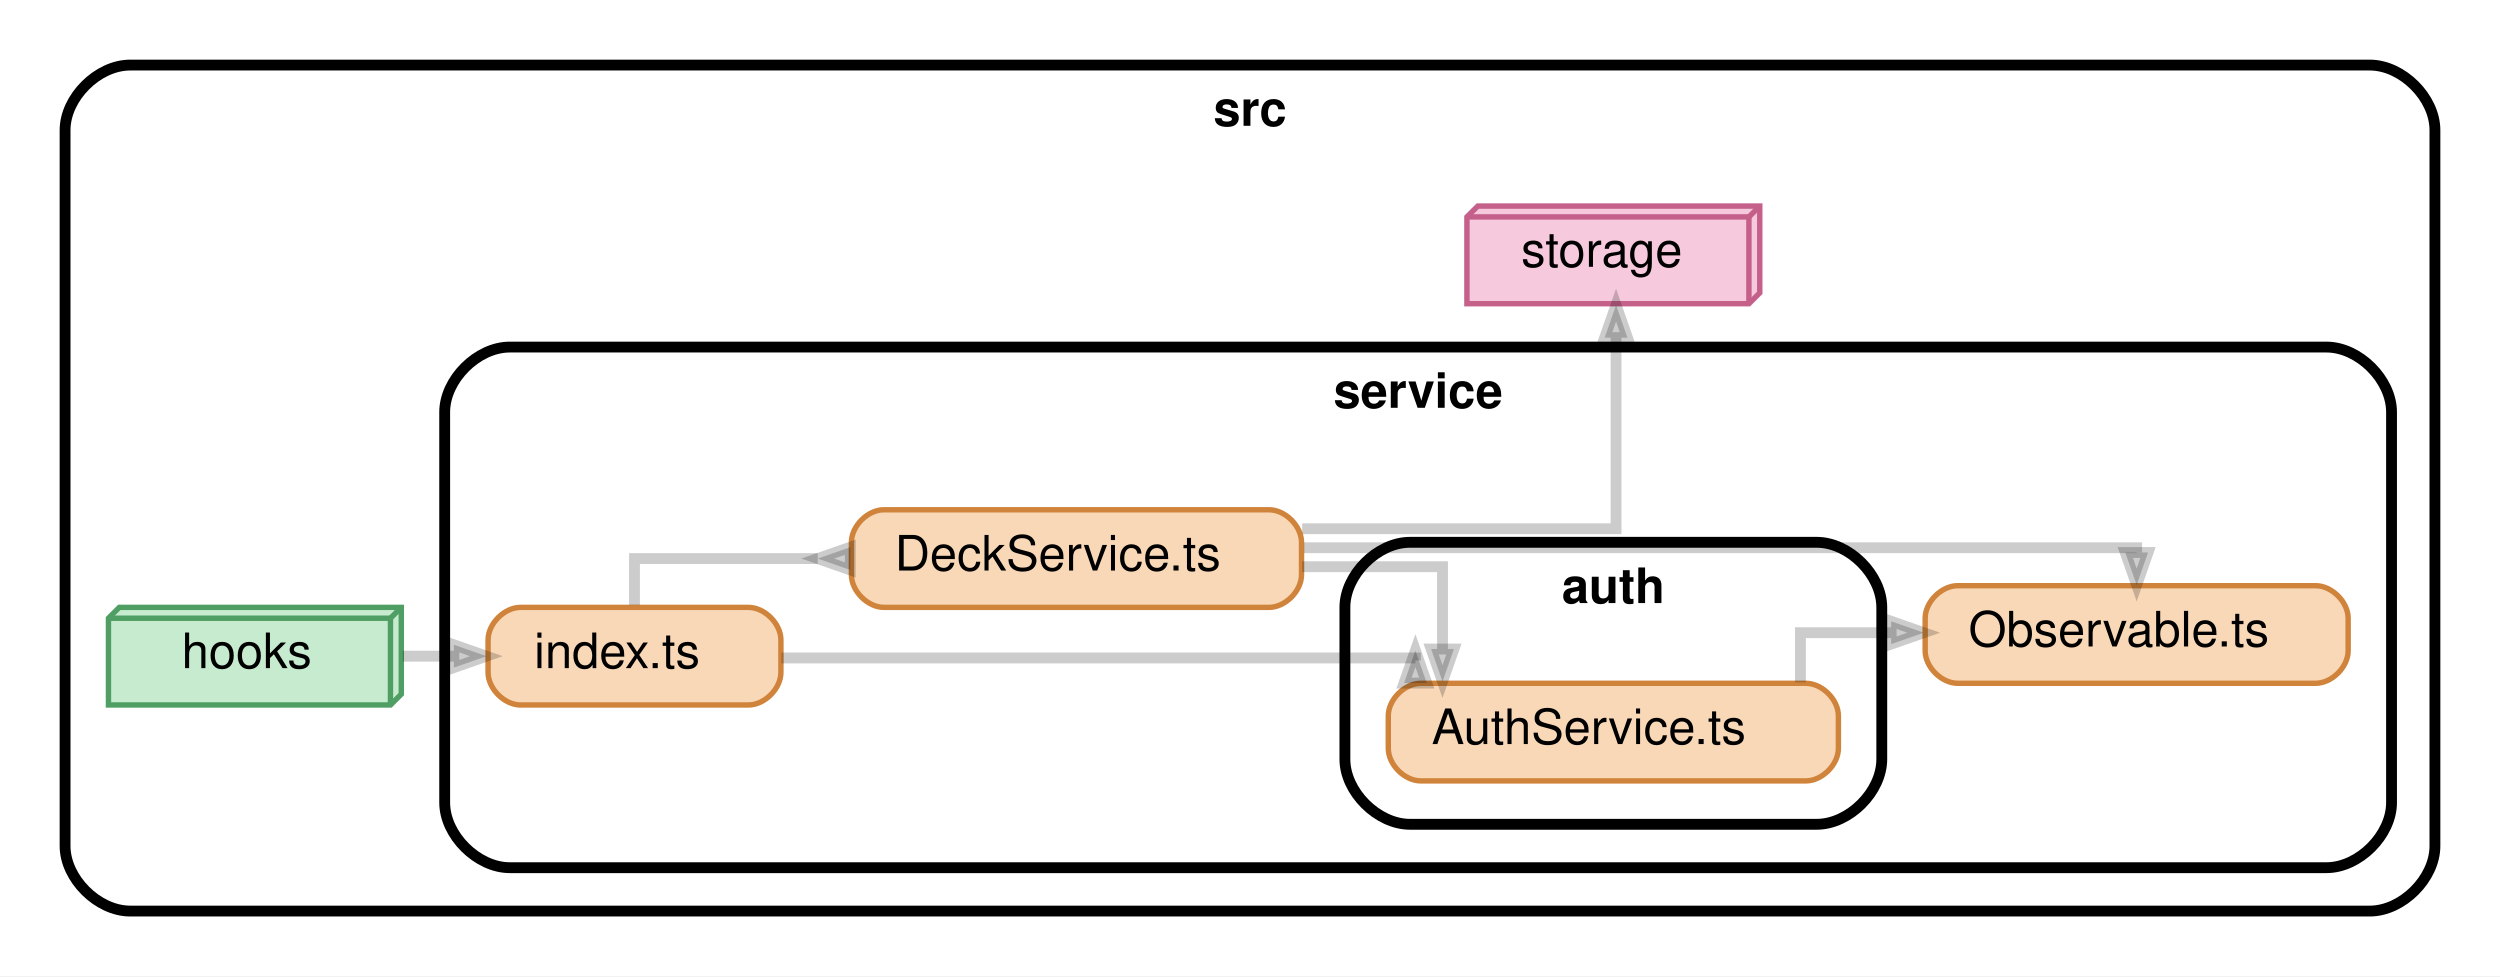
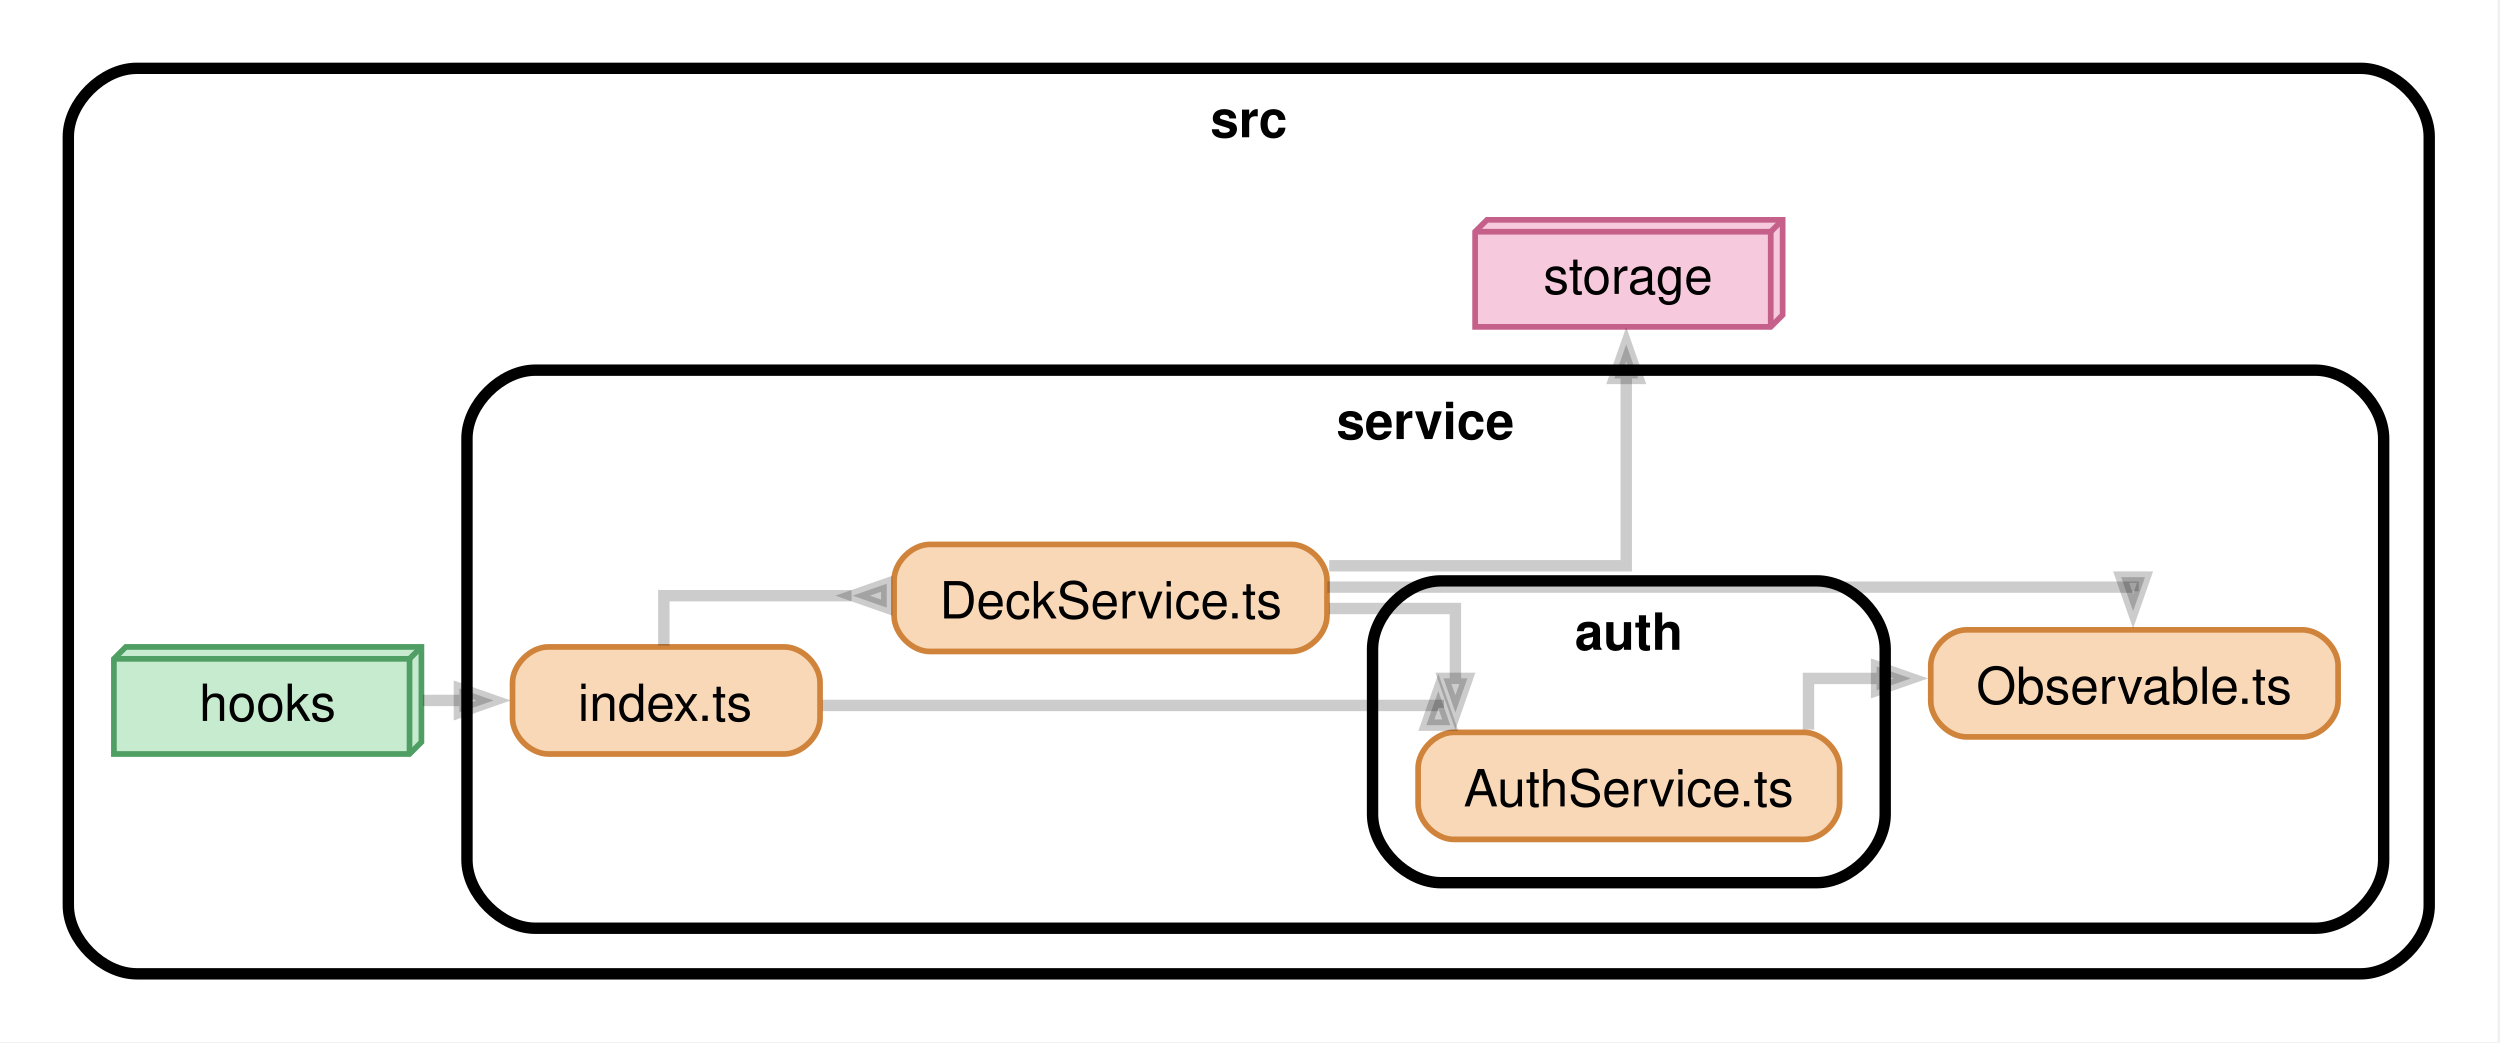
- <svg xmlns="http://www.w3.org/2000/svg" xmlns:xlink="http://www.w3.org/1999/xlink" width="461pt" height="180pt" viewBox="0.00 0.00 461.00 180.00">
-   <g id="graph0" class="graph" transform="scale(1 1) rotate(0) translate(4 176)">
-     <polygon fill="white" stroke="transparent" points="-4,4 -4,-176 457,-176 457,4 -4,4" />
+ <svg xmlns="http://www.w3.org/2000/svg" xmlns:xlink="http://www.w3.org/1999/xlink" width="439pt" height="183pt" viewBox="0.00 0.00 439.00 183.00">
+   <g id="graph0" class="graph" transform="scale(1 1) rotate(0) translate(4 179)">
+     <polygon fill="white" stroke="none" points="-4,4 -4,-179 434.57,-179 434.57,4 -4,4" />
    <g id="clust1" class="cluster">
-       <path fill="#ffffff" stroke="black" stroke-width="2" d="M20,-8C20,-8 433,-8 433,-8 439,-8 445,-14 445,-20 445,-20 445,-152 445,-152 445,-158 439,-164 433,-164 433,-164 20,-164 20,-164 14,-164 8,-158 8,-152 8,-152 8,-20 8,-20 8,-14 14,-8 20,-8" />
-       <text text-anchor="middle" x="226.5" y="-152.8" font-family="Helvetica,sans-Serif" font-weight="bold" font-size="9.00">src
-             </text>
+       <path fill="#ffffff" stroke="black" stroke-width="2" d="M20,-8C20,-8 410.57,-8 410.57,-8 416.57,-8 422.57,-14 422.57,-20 422.57,-20 422.57,-155 422.57,-155 422.57,-161 416.57,-167 410.57,-167 410.57,-167 20,-167 20,-167 14,-167 8,-161 8,-155 8,-155 8,-20 8,-20 8,-14 14,-8 20,-8" />
+       <text xml:space="preserve" text-anchor="middle" x="215.28" y="-154.9" font-family="Helvetica,sans-Serif" font-weight="bold" font-size="9.00">src</text>
    </g>
    <g id="clust2" class="cluster">
-       <path fill="#ffffff" stroke="black" stroke-width="2" d="M90,-16C90,-16 425,-16 425,-16 431,-16 437,-22 437,-28 437,-28 437,-100 437,-100 437,-106 431,-112 425,-112 425,-112 90,-112 90,-112 84,-112 78,-106 78,-100 78,-100 78,-28 78,-28 78,-22 84,-16 90,-16" />
-       <text text-anchor="middle" x="257.5" y="-100.8" font-family="Helvetica,sans-Serif" font-weight="bold" font-size="9.00">service
-             </text>
+       <path fill="#ffffff" stroke="black" stroke-width="2" d="M90,-16C90,-16 402.57,-16 402.57,-16 408.57,-16 414.57,-22 414.57,-28 414.57,-28 414.57,-102 414.57,-102 414.57,-108 408.57,-114 402.57,-114 402.57,-114 90,-114 90,-114 84,-114 78,-108 78,-102 78,-102 78,-28 78,-28 78,-22 84,-16 90,-16" />
+       <text xml:space="preserve" text-anchor="middle" x="246.28" y="-101.9" font-family="Helvetica,sans-Serif" font-weight="bold" font-size="9.00">service</text>
    </g>
    <g id="clust3" class="cluster">
-       <path fill="#ffffff" stroke="black" stroke-width="2" d="M256,-24C256,-24 331,-24 331,-24 337,-24 343,-30 343,-36 343,-36 343,-64 343,-64 343,-70 337,-76 331,-76 331,-76 256,-76 256,-76 250,-76 244,-70 244,-64 244,-64 244,-36 244,-36 244,-30 250,-24 256,-24" />
-       <text text-anchor="middle" x="293.5" y="-64.8" font-family="Helvetica,sans-Serif" font-weight="bold" font-size="9.00">auth
-             </text>
+       <path fill="#ffffff" stroke="black" stroke-width="2" d="M249.02,-24C249.02,-24 315.04,-24 315.04,-24 321.04,-24 327.04,-30 327.04,-36 327.04,-36 327.04,-65 327.04,-65 327.04,-71 321.04,-77 315.04,-77 315.04,-77 249.02,-77 249.02,-77 243.02,-77 237.02,-71 237.02,-65 237.02,-65 237.02,-36 237.02,-36 237.02,-30 243.02,-24 249.02,-24" />
+       <text xml:space="preserve" text-anchor="middle" x="282.03" y="-64.9" font-family="Helvetica,sans-Serif" font-weight="bold" font-size="9.00">auth</text>
    </g>
    <g id="node1" class="node">
      <g id="a_node1">
        <a xlink:href="src/hooks" xlink:title="hooks">
-           <polygon fill="#c7ebce" stroke="#4f9e63" points="70,-64 18,-64 16,-62 16,-46 68,-46 70,-48 70,-64" />
-           <polyline fill="none" stroke="#4f9e63" points="68,-62 16,-62 " />
-           <polyline fill="none" stroke="#4f9e63" points="68,-62 68,-46 " />
-           <polyline fill="none" stroke="#4f9e63" points="68,-62 70,-64 " />
-           <text text-anchor="start" x="29.5" y="-52.8" font-family="Helvetica,sans-Serif" font-size="9.00">
-                         hooks
-                     </text>
+           <polygon fill="#c7ebce" stroke="#4f9e63" points="70,-65.4 18.09,-65.4 16,-63.31 16,-46.6 67.91,-46.6 70,-48.69 70,-65.4" />
+           <polyline fill="none" stroke="#4f9e63" points="67.91,-63.31 16,-63.31" />
+           <polyline fill="none" stroke="#4f9e63" points="67.91,-63.31 67.91,-46.6" />
+           <polyline fill="none" stroke="#4f9e63" points="67.91,-63.31 70,-65.4" />
+           <text xml:space="preserve" text-anchor="start" x="30.99" y="-52.4" font-family="Helvetica,sans-Serif" font-size="9.00">hooks</text>
        </a>
      </g>
    </g>
    <g id="node2" class="node">
      <g id="a_node2">
        <a xlink:href="src/service/index.ts" xlink:title="index.ts">
-           <path fill="#f9d8b8" stroke="#d0833a" d="M134,-64C134,-64 92,-64 92,-64 89,-64 86,-61 86,-58 86,-58 86,-52 86,-52 86,-49 89,-46 92,-46 92,-46 134,-46 134,-46 137,-46 140,-49 140,-52 140,-52 140,-58 140,-58 140,-61 137,-64 134,-64" />
-           <text text-anchor="start" x="94.5" y="-52.8" font-family="Helvetica,sans-Serif" font-size="9.00">
-                         index.ts
-                     </text>
+           <path fill="#f9d8b8" stroke="#d0833a" d="M133.73,-65.4C133.73,-65.4 92.27,-65.4 92.27,-65.4 89.13,-65.4 86,-62.27 86,-59.13 86,-59.13 86,-52.87 86,-52.87 86,-49.73 89.13,-46.6 92.27,-46.6 92.27,-46.6 133.73,-46.6 133.73,-46.6 136.87,-46.6 140,-49.73 140,-52.87 140,-52.87 140,-59.13 140,-59.13 140,-62.27 136.87,-65.4 133.73,-65.4" />
+           <text xml:space="preserve" text-anchor="start" x="97.49" y="-52.4" font-family="Helvetica,sans-Serif" font-size="9.00">index.ts</text>
        </a>
      </g>
    </g>
    <g id="edge1" class="edge">
-       <path fill="none" stroke="#000000" stroke-width="2" stroke-opacity="0.2" d="M70.26,-55C70.26,-55 79.69,-55 79.69,-55" />
-       <polygon fill="#000000" fill-opacity="0.2" stroke="#000000" stroke-width="2" stroke-opacity="0.2" points="79.7,-57.1 85.69,-55 79.69,-52.9 79.7,-57.1" />
+       <path fill="none" stroke="#000000" stroke-width="2" stroke-opacity="0.2" d="M70.26,-56C70.26,-56 76.67,-56 76.67,-56" />
+       <polygon fill="#000000" fill-opacity="0.2" stroke="#000000" stroke-width="2" stroke-opacity="0.2" points="76.67,-58.1 82.67,-56 76.67,-53.9 76.67,-58.1" />
    </g>
    <g id="node3" class="node">
      <g id="a_node3">
        <a xlink:href="src/service/DeckService.ts" xlink:title="DeckService.ts">
-           <path fill="#f9d8b8" stroke="#d0833a" d="M230,-82C230,-82 159,-82 159,-82 156,-82 153,-79 153,-76 153,-76 153,-70 153,-70 153,-67 156,-64 159,-64 159,-64 230,-64 230,-64 233,-64 236,-67 236,-70 236,-70 236,-76 236,-76 236,-79 233,-82 230,-82" />
-           <text text-anchor="start" x="161" y="-70.8" font-family="Helvetica,sans-Serif" font-size="9.00">
-                         DeckService.ts
-                     </text>
+           <path fill="#f9d8b8" stroke="#d0833a" d="M222.75,-83.4C222.75,-83.4 159.27,-83.4 159.27,-83.4 156.13,-83.4 153,-80.27 153,-77.13 153,-77.13 153,-70.87 153,-70.87 153,-67.73 156.13,-64.6 159.27,-64.6 159.27,-64.6 222.75,-64.6 222.75,-64.6 225.88,-64.6 229.02,-67.73 229.02,-70.87 229.02,-70.87 229.02,-77.13 229.02,-77.13 229.02,-80.27 225.88,-83.4 222.75,-83.4" />
+           <text xml:space="preserve" text-anchor="start" x="161" y="-70.4" font-family="Helvetica,sans-Serif" font-size="9.00">DeckService.ts</text>
        </a>
      </g>
    </g>
    <g id="edge7" class="edge">
-       <path fill="none" stroke="#000000" stroke-width="2" stroke-opacity="0.2" d="M113,-64.42C113,-68.78 113,-73 113,-73 113,-73 146.79,-73 146.79,-73" />
-       <polygon fill="#000000" fill-opacity="0.2" stroke="#000000" stroke-width="2" stroke-opacity="0.2" points="152.8,-75.1 146.79,-73 152.79,-70.9 152.8,-75.1" />
+       <path fill="none" stroke="#000000" stroke-width="2" stroke-opacity="0.2" d="M112.57,-65.63C112.57,-70.08 112.57,-74.4 112.57,-74.4 112.57,-74.4 145.54,-74.4 145.54,-74.4" />
+       <polygon fill="#000000" fill-opacity="0.2" stroke="#000000" stroke-width="2" stroke-opacity="0.2" points="151.71,-76.5 145.71,-74.4 151.71,-72.3 151.71,-76.5" />
    </g>
    <g id="node4" class="node">
      <g id="a_node4">
        <a xlink:href="src/service/auth/AuthService.ts" xlink:title="AuthService.ts">
-           <path fill="#f9d8b8" stroke="#d0833a" d="M329,-50C329,-50 258,-50 258,-50 255,-50 252,-47 252,-44 252,-44 252,-38 252,-38 252,-35 255,-32 258,-32 258,-32 329,-32 329,-32 332,-32 335,-35 335,-38 335,-38 335,-44 335,-44 335,-47 332,-50 329,-50" />
-           <text text-anchor="start" x="260" y="-38.8" font-family="Helvetica,sans-Serif" font-size="9.00">
-                         AuthService.ts
-                     </text>
+           <path fill="#f9d8b8" stroke="#d0833a" d="M312.77,-50.4C312.77,-50.4 251.28,-50.4 251.28,-50.4 248.15,-50.4 245.02,-47.27 245.02,-44.13 245.02,-44.13 245.02,-37.87 245.02,-37.87 245.02,-34.73 248.15,-31.6 251.28,-31.6 251.28,-31.6 312.77,-31.6 312.77,-31.6 315.91,-31.6 319.04,-34.73 319.04,-37.87 319.04,-37.87 319.04,-44.13 319.04,-44.13 319.04,-47.27 315.91,-50.4 312.77,-50.4" />
+           <text xml:space="preserve" text-anchor="start" x="253.02" y="-37.4" font-family="Helvetica,sans-Serif" font-size="9.00">AuthService.ts</text>
        </a>
      </g>
    </g>
    <g id="edge6" class="edge">
-       <path fill="none" stroke="#000000" stroke-width="2" stroke-opacity="0.2" d="M140.09,-54.67C181.8,-54.67 257,-54.67 257,-54.67 257,-54.67 257,-54.2 257,-54.2" />
-       <polygon fill="#000000" fill-opacity="0.2" stroke="#000000" stroke-width="2" stroke-opacity="0.2" points="259.1,-50.04 257,-56.04 254.9,-50.04 259.1,-50.04" />
+       <path fill="none" stroke="#000000" stroke-width="2" stroke-opacity="0.2" d="M140.43,-55.13C180.05,-55.13 248.57,-55.13 248.57,-55.13 248.57,-55.13 248.57,-54.69 248.57,-54.69" />
+       <polygon fill="#000000" fill-opacity="0.2" stroke="#000000" stroke-width="2" stroke-opacity="0.2" points="250.67,-51.66 248.57,-57.66 246.47,-51.66 250.67,-51.66" />
    </g>
    <g id="edge2" class="edge">
-       <path fill="none" stroke="#000000" stroke-width="2" stroke-opacity="0.2" d="M236.1,-71.5C249.99,-71.5 262,-71.5 262,-71.5 262,-71.5 262,-56.32 262,-56.32" />
-       <polygon fill="#000000" fill-opacity="0.2" stroke="#000000" stroke-width="2" stroke-opacity="0.2" points="264.1,-56.32 262,-50.32 259.9,-56.32 264.1,-56.32" />
+       <path fill="none" stroke="#000000" stroke-width="2" stroke-opacity="0.2" d="M229.36,-72.15C241.38,-72.15 251.57,-72.15 251.57,-72.15 251.57,-72.15 251.57,-59.88 251.57,-59.88" />
+       <polygon fill="#000000" fill-opacity="0.2" stroke="#000000" stroke-width="2" stroke-opacity="0.2" points="253.67,-59.88 251.57,-53.88 249.47,-59.88 253.67,-59.88" />
    </g>
    <g id="node5" class="node">
      <g id="a_node5">
        <a xlink:href="src/service/Observable.ts" xlink:title="Observable.ts">
-           <path fill="#f9d8b8" stroke="#d0833a" d="M423,-68C423,-68 357,-68 357,-68 354,-68 351,-65 351,-62 351,-62 351,-56 351,-56 351,-53 354,-50 357,-50 357,-50 423,-50 423,-50 426,-50 429,-53 429,-56 429,-56 429,-62 429,-62 429,-65 426,-68 423,-68" />
-           <text text-anchor="start" x="359" y="-56.8" font-family="Helvetica,sans-Serif" font-size="9.00">
-                         Observable.ts
-                     </text>
+           <path fill="#f9d8b8" stroke="#d0833a" d="M400.3,-68.4C400.3,-68.4 341.31,-68.4 341.31,-68.4 338.17,-68.4 335.04,-65.27 335.04,-62.13 335.04,-62.13 335.04,-55.87 335.04,-55.87 335.04,-52.73 338.17,-49.6 341.31,-49.6 341.31,-49.6 400.3,-49.6 400.3,-49.6 403.43,-49.6 406.57,-52.73 406.57,-55.87 406.57,-55.87 406.57,-62.13 406.57,-62.13 406.57,-65.27 403.43,-68.4 400.3,-68.4" />
+           <text xml:space="preserve" text-anchor="start" x="343.04" y="-55.4" font-family="Helvetica,sans-Serif" font-size="9.00">Observable.ts</text>
        </a>
      </g>
    </g>
    <g id="edge3" class="edge">
-       <path fill="none" stroke="#000000" stroke-width="2" stroke-opacity="0.2" d="M236.44,-75C293.88,-75 390,-75 390,-75 390,-75 390,-74.12 390,-74.12" />
-       <polygon fill="#000000" fill-opacity="0.2" stroke="#000000" stroke-width="2" stroke-opacity="0.2" points="392.1,-74.12 390,-68.12 387.9,-74.12 392.1,-74.12" />
+       <path fill="none" stroke="#000000" stroke-width="2" stroke-opacity="0.2" d="M229.09,-75.9C281.8,-75.9 370.57,-75.9 370.57,-75.9 370.57,-75.9 370.57,-75.17 370.57,-75.17" />
+       <polygon fill="#000000" fill-opacity="0.2" stroke="#000000" stroke-width="2" stroke-opacity="0.2" points="372.67,-77.66 370.57,-71.66 368.47,-77.66 372.67,-77.66" />
    </g>
    <g id="node6" class="node">
      <g id="a_node6">
        <a xlink:href="src/storage" xlink:title="storage">
-           <polygon fill="#f6cadc" stroke="#c4608a" points="320.5,-138 268.5,-138 266.5,-136 266.5,-120 318.5,-120 320.5,-122 320.5,-138" />
-           <polyline fill="none" stroke="#c4608a" points="318.5,-136 266.5,-136 " />
-           <polyline fill="none" stroke="#c4608a" points="318.5,-136 318.5,-120 " />
-           <polyline fill="none" stroke="#c4608a" points="318.5,-136 320.5,-138 " />
-           <text text-anchor="start" x="276.5" y="-126.8" font-family="Helvetica,sans-Serif" font-size="9.00">
-                         storage
-                     </text>
+           <polygon fill="#f6cadc" stroke="#c4608a" points="309.03,-140.4 257.12,-140.4 255.03,-138.31 255.03,-121.6 306.94,-121.6 309.03,-123.69 309.03,-140.4" />
+           <polyline fill="none" stroke="#c4608a" points="306.94,-138.31 255.03,-138.31" />
+           <polyline fill="none" stroke="#c4608a" points="306.94,-138.31 306.94,-121.6" />
+           <polyline fill="none" stroke="#c4608a" points="306.94,-138.31 309.03,-140.4" />
+           <text xml:space="preserve" text-anchor="start" x="267.02" y="-127.4" font-family="Helvetica,sans-Serif" font-size="9.00">storage</text>
        </a>
      </g>
    </g>
    <g id="edge4" class="edge">
-       <path fill="none" stroke="#000000" stroke-width="2" stroke-opacity="0.2" d="M236.12,-78.5C263.39,-78.5 294,-78.5 294,-78.5 294,-78.5 294,-113.74 294,-113.74" />
-       <polygon fill="#000000" fill-opacity="0.2" stroke="#000000" stroke-width="2" stroke-opacity="0.2" points="291.9,-113.74 294,-119.74 296.1,-113.74 291.9,-113.74" />
+       <path fill="none" stroke="#000000" stroke-width="2" stroke-opacity="0.2" d="M229.41,-79.65C254.09,-79.65 281.57,-79.65 281.57,-79.65 281.57,-79.65 281.57,-112.55 281.57,-112.55" />
+       <polygon fill="#000000" fill-opacity="0.2" stroke="#000000" stroke-width="2" stroke-opacity="0.2" points="279.47,-112.55 281.57,-118.55 283.67,-112.55 279.47,-112.55" />
    </g>
    <g id="edge5" class="edge">
-       <path fill="none" stroke="#000000" stroke-width="2" stroke-opacity="0.2" d="M328,-50.17C328,-54.75 328,-59.33 328,-59.33 328,-59.33 344.73,-59.33 344.73,-59.33" />
-       <polygon fill="#000000" fill-opacity="0.2" stroke="#000000" stroke-width="2" stroke-opacity="0.2" points="344.73,-61.43 350.73,-59.33 344.73,-57.23 344.73,-61.43" />
+       <path fill="none" stroke="#000000" stroke-width="2" stroke-opacity="0.2" d="M313.57,-50.88C313.57,-55.44 313.57,-59.87 313.57,-59.87 313.57,-59.87 325.53,-59.87 325.53,-59.87" />
+       <polygon fill="#000000" fill-opacity="0.2" stroke="#000000" stroke-width="2" stroke-opacity="0.2" points="325.53,-61.97 331.53,-59.87 325.53,-57.77 325.53,-61.97" />
    </g>
  </g>
</svg>
